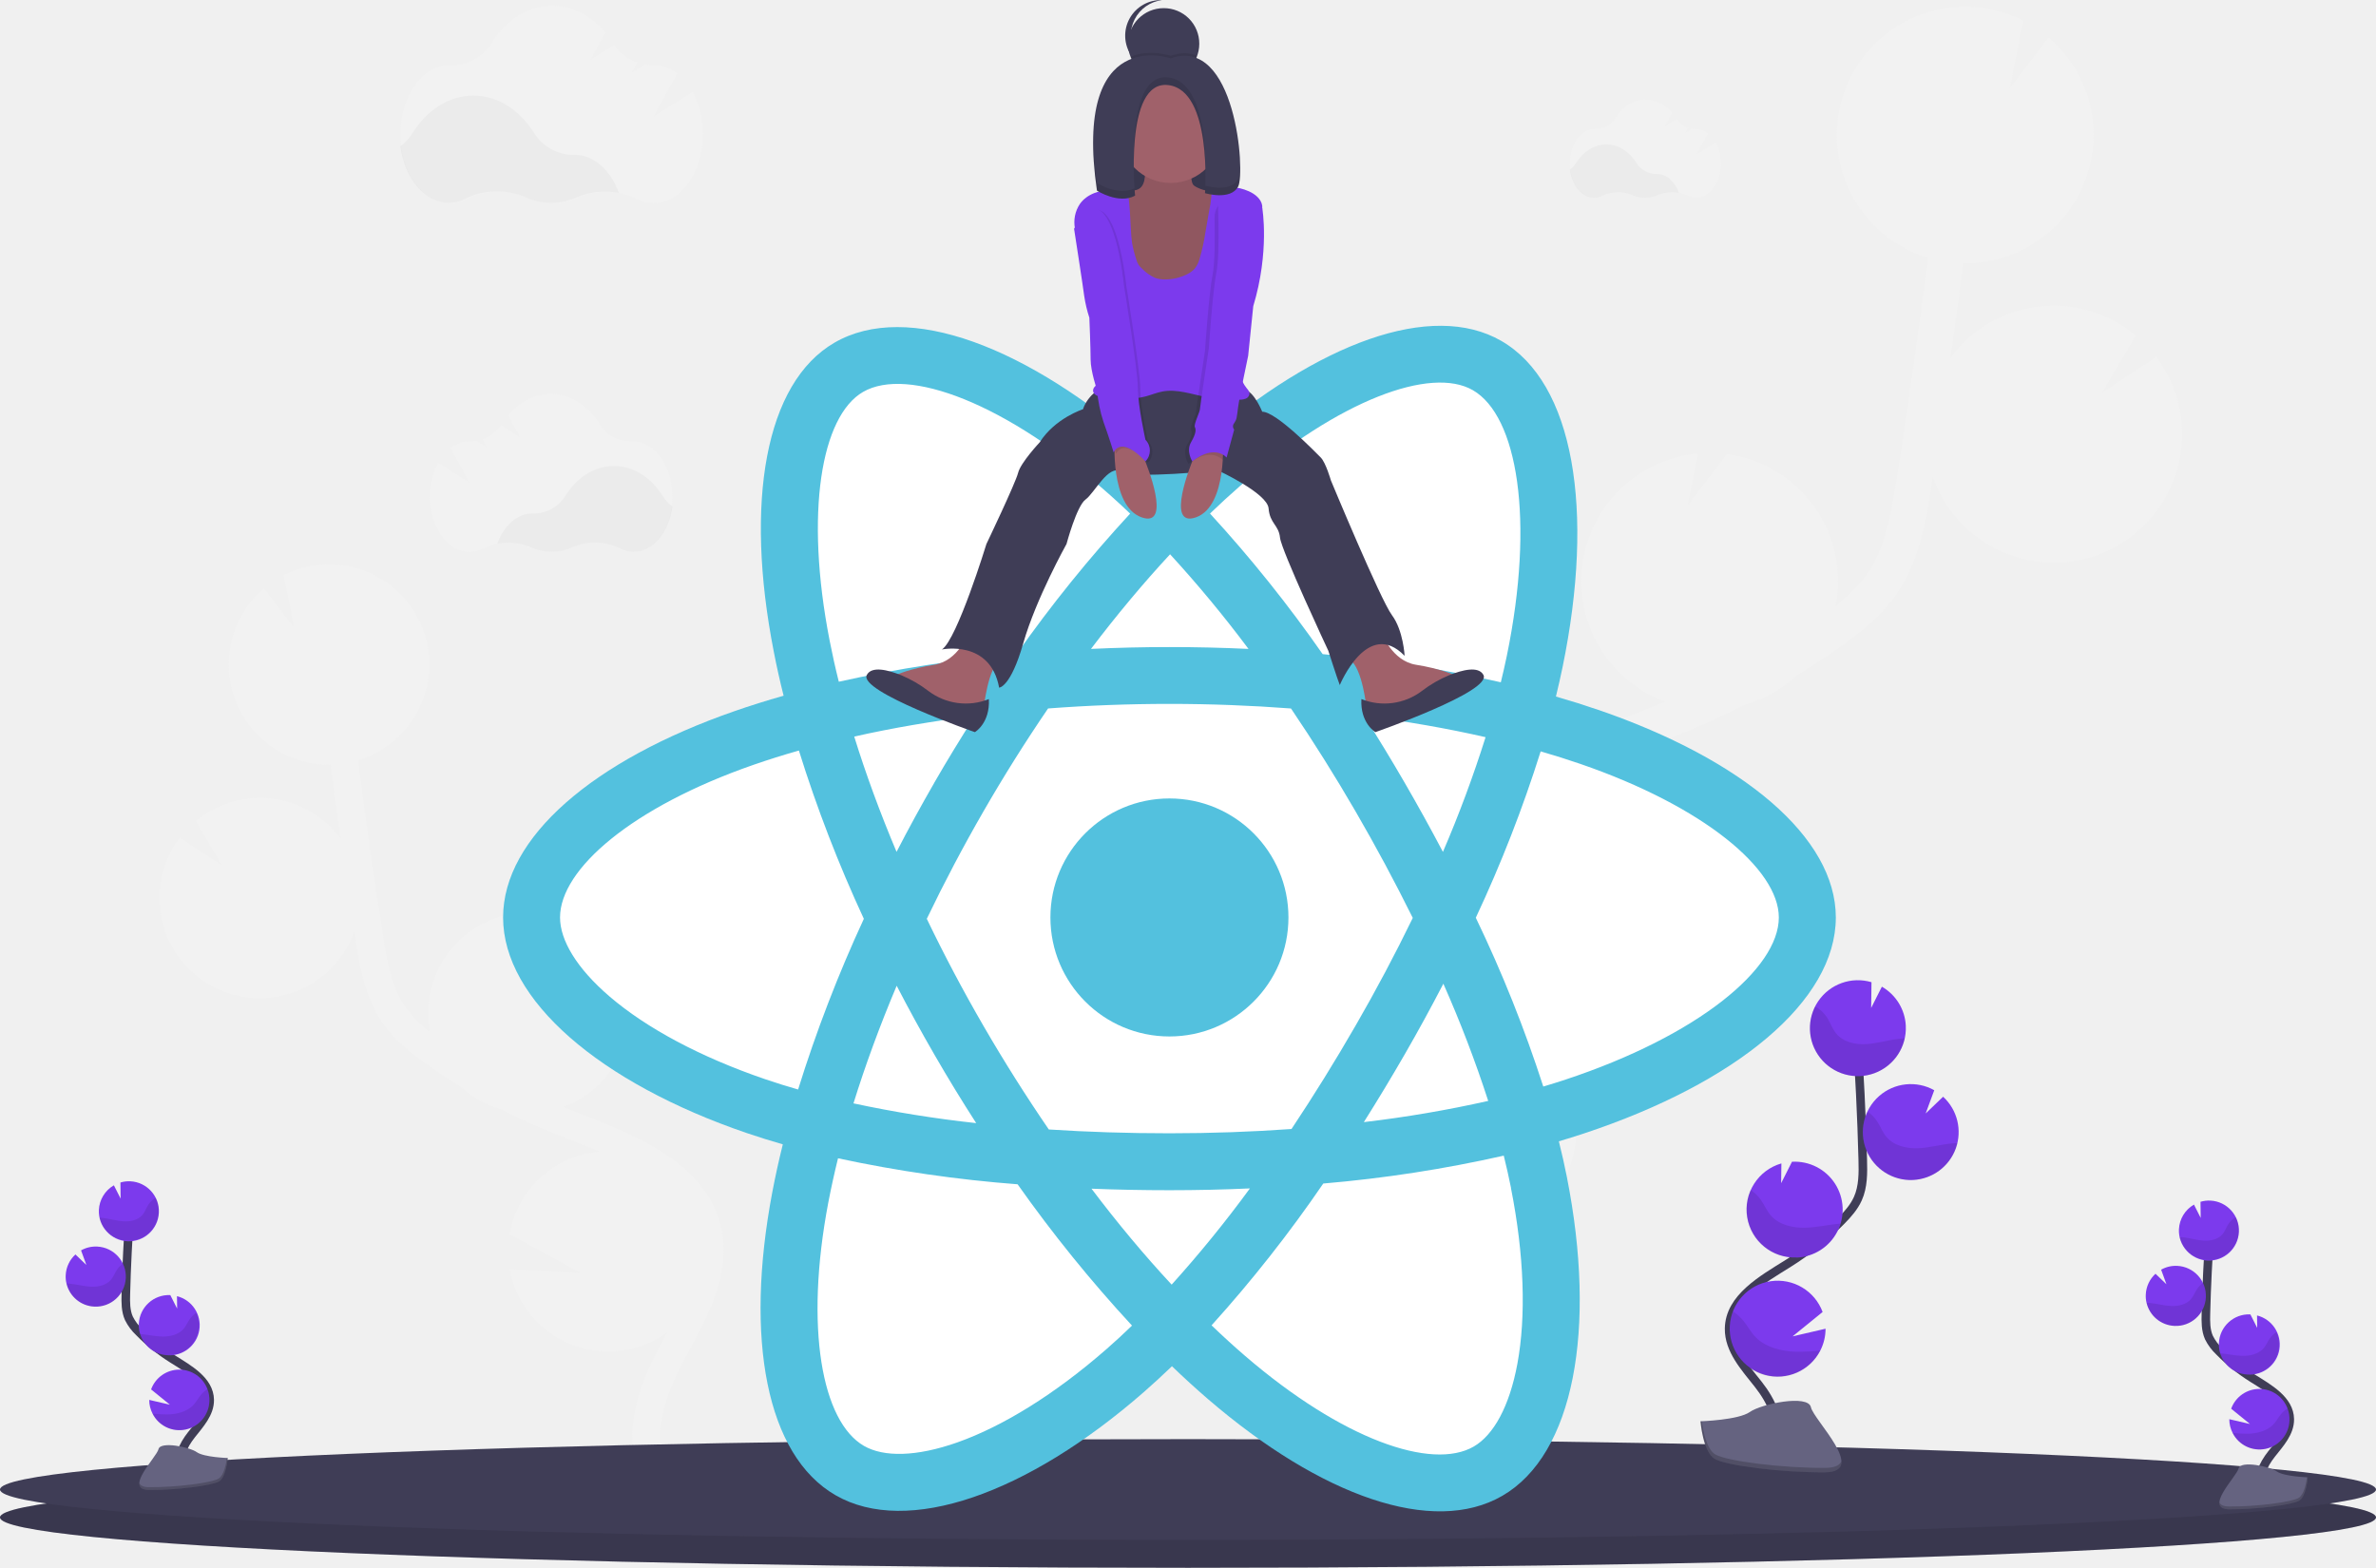
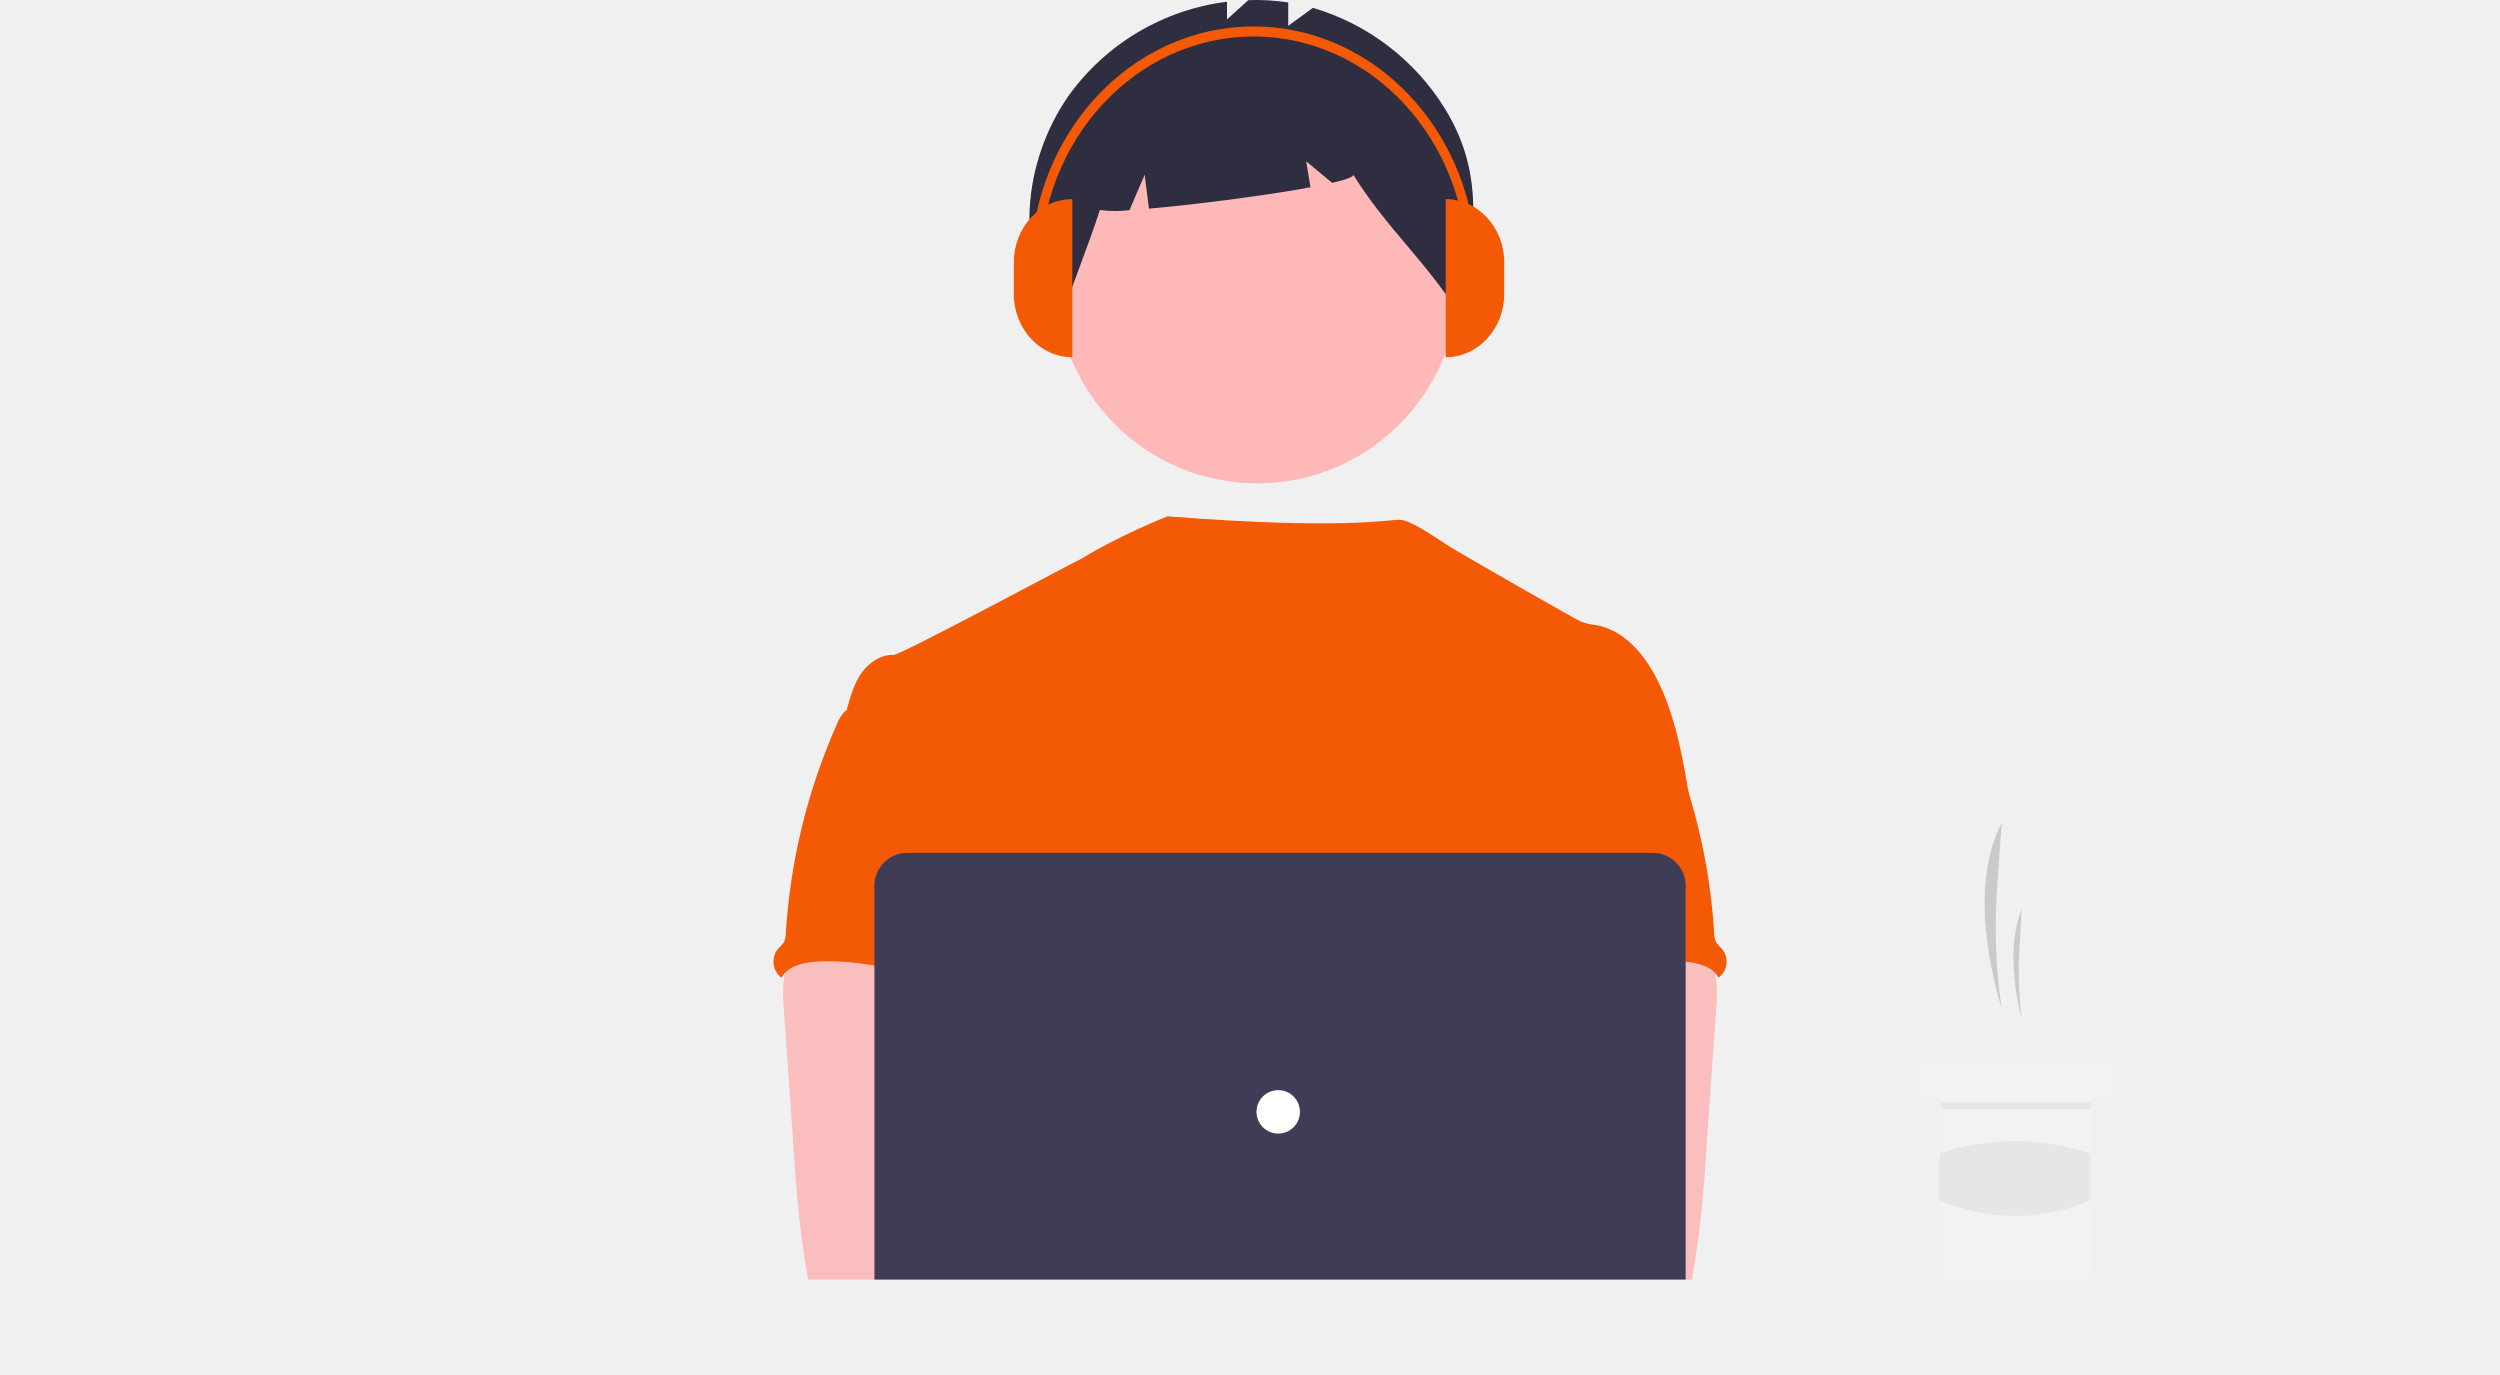
- <svg xmlns="http://www.w3.org/2000/svg" id="a75d69e6-d07c-4db3-9c83-72b2470e5561" data-name="Layer 1" width="1108" height="731.18" viewBox="0 0 1108 731.18">
-   <path d="M813.68,415.2l6.89-2.7c.66-.26,1.31-.54,2-.81a59.85,59.85,0,0,1,15.28-115.77l-4.8,24.2,18.22-23.92.16,0a59.87,59.87,0,0,1,51.16,67.45c-.15,1.13-.39,2.23-.6,3.34,5.61-4.43,10.87-9.32,14.81-15,8-11.54,10.71-25.76,13.47-43.17,5.47-34.48,10.4-69.34,14.84-104.18a59.83,59.83,0,0,1-42-65.36c.25-1.82.6-3.59,1-5.34.1-.44.2-.88.31-1.31.43-1.69.91-3.35,1.47-5,.09-.27.21-.52.3-.78.5-1.37,1-2.72,1.65-4,.22-.5.44-1,.67-1.47.69-1.43,1.42-2.83,2.22-4.19.27-.45.56-.88.83-1.33.62-1,1.27-2,1.94-2.93.36-.5.71-1,1.08-1.49l.27-.39,0,0a59.81,59.81,0,0,1,74.64-17l-6.24,31.49,18-23.64a59.5,59.5,0,0,1,16.32,68.62h.07c-.17.4-.38.78-.55,1.18-.33.74-.67,1.47-1,2.2-.46.93-1,1.84-1.45,2.74-.38.68-.75,1.36-1.16,2-.59,1-1.23,1.9-1.87,2.83-.38.54-.73,1.1-1.12,1.63-1,1.39-2.12,2.72-3.26,4-.4.45-.83.86-1.25,1.3-.81.86-1.62,1.71-2.48,2.52-.53.5-1.09,1-1.64,1.46-.79.7-1.6,1.38-2.43,2-.59.47-1.19.92-1.79,1.36-.87.63-1.75,1.22-2.64,1.81-.6.39-1.2.78-1.81,1.15-1,.61-2.05,1.17-3.1,1.72-.53.27-1,.57-1.59.83-1.58.77-3.2,1.48-4.85,2.11-.31.12-.64.21-.95.32-1.38.5-2.77,1-4.18,1.35-.61.17-1.23.31-1.85.46-1.15.28-2.31.54-3.48.76q-1,.18-2.07.33c-1.15.17-2.31.3-3.48.4-.69.06-1.37.12-2.07.16-1.26.06-2.53.07-3.8.06a2.08,2.08,0,0,0-.25,0q-2.82,22-5.92,44A59.82,59.82,0,0,1,1042,240.88l-15.68,26.58,25.21-16.59a59.68,59.68,0,0,1,11.5,44.16,58.76,58.76,0,0,1-4.5,15.94,59.83,59.83,0,0,1-111.19-4c-.23,1.48-.45,3-.68,4.46-2.44,15.35-5.47,34.46-16.23,50-7.29,10.56-17.33,18.36-27.09,25.22q-9.52,6.7-19.48,12.77a59.85,59.85,0,0,1-24.53,13.74q-16,8.19-32.69,14.81l-6.95,2.72c-6.25,2.44-12.65,4.94-19,7.6,1,.09,2,.17,3,.3a59.9,59.9,0,0,1,50.86,49.05l-42.31,23.11,42.18-1.89A59.16,59.16,0,0,1,843,534.54a59.87,59.87,0,0,1-82.7,11.74l2.1,3.91c1.4,2.58,2.78,5.15,4.12,7.7,18.33,34.74,19.66,64.74,3.75,84.49l-13-10.45c15.49-19.22,3.2-49.77-5.5-66.27-1.32-2.5-2.68-5-4-7.56C736,536.27,722.65,511.53,728,485.2,736,445.5,779.05,428.7,813.68,415.2Z" transform="translate(-46 -84.41)" fill="#f2f2f2" />
-   <path d="M315.6,603.42l-5.38-2.11c-.52-.2-1-.43-1.54-.63a46.75,46.75,0,0,0-11.94-90.42l3.75,18.9-14.22-18.68h-.13a46.76,46.76,0,0,0-40,52.68c.12.89.31,1.74.47,2.61a55.84,55.84,0,0,1-11.56-11.73c-6.23-9-8.37-20.12-10.53-33.71C220.29,493.4,216.45,466.18,213,439a46.72,46.72,0,0,0,32.77-51.05c-.2-1.42-.47-2.8-.79-4.17l-.24-1c-.34-1.32-.71-2.62-1.15-3.88-.07-.21-.16-.41-.24-.61-.39-1.07-.82-2.12-1.28-3.15-.18-.38-.35-.77-.53-1.15-.54-1.11-1.11-2.2-1.73-3.26-.21-.36-.44-.7-.65-1-.49-.78-1-1.55-1.52-2.29-.28-.39-.55-.79-.84-1.17l-.21-.3h0a46.76,46.76,0,0,0-58.29-13.32l4.88,24.6-14.07-18.46a46.48,46.48,0,0,0-12.75,53.59h-.05c.13.31.29.61.43.92.26.58.52,1.15.8,1.72q.54,1.08,1.14,2.13c.29.54.58,1.07.9,1.59.46.75,1,1.48,1.46,2.21.3.42.57.86.88,1.27.8,1.08,1.65,2.12,2.54,3.13.31.35.65.67,1,1,.63.67,1.27,1.33,1.94,2,.41.4.85.77,1.28,1.14q.93.83,1.89,1.59c.46.36.93.71,1.4,1.06.68.49,1.37,1,2.06,1.41.47.31.94.61,1.42.9.79.48,1.6.91,2.42,1.34.42.22.82.45,1.24.66,1.24.6,2.5,1.15,3.79,1.64.24.1.5.16.74.25,1.07.39,2.16.75,3.27,1.06.47.13,1,.24,1.44.35.9.22,1.8.43,2.72.6l1.61.26c.9.13,1.81.23,2.72.31.54.05,1.07.09,1.62.12,1,.05,2,.06,3,.05h.19q2.2,17.22,4.62,34.41a46.71,46.71,0,0,0-67.48-8.14L149.49,488l-19.68-12.95a46.57,46.57,0,0,0-9,34.49A45.8,45.8,0,0,0,124.34,522a46.73,46.73,0,0,0,86.84-3.12c.18,1.15.35,2.32.53,3.48,1.9,12,4.27,26.92,12.67,39.08,5.7,8.24,13.54,14.33,21.16,19.69q7.44,5.24,15.21,10a46.88,46.88,0,0,0,19.16,10.74c8.32,4.26,16.84,8.14,25.54,11.56l5.42,2.13c4.88,1.9,9.88,3.85,14.81,5.93-.78.07-1.57.13-2.36.24A46.77,46.77,0,0,0,283.6,660l33,18-32.94-1.47a46.78,46.78,0,0,0,73.57,29.2c-.55,1-1.09,2-1.64,3.05-1.09,2-2.17,4-3.22,6-14.31,27.13-15.35,50.57-2.92,66l10.13-8.16c-12.1-15-2.5-38.87,4.3-51.76,1-1.95,2.09-3.92,3.16-5.9,9.19-17,19.61-36.37,15.46-56.94C376.29,627.08,342.64,614,315.6,603.42Z" transform="translate(-46 -84.41)" fill="#f2f2f2" />
-   <ellipse cx="554" cy="707.68" rx="554" ry="23.5" fill="#3f3d56" />
-   <ellipse cx="554" cy="707.68" rx="554" ry="23.5" opacity="0.1" />
-   <ellipse cx="554" cy="694.68" rx="554" ry="23.5" fill="#3f3d56" />
-   <path d="M131,770.73c-3-5.51.4-12.26,4.28-17.18s8.61-10,8.51-16.29c-.14-9-9.7-14.31-17.33-19.08a84.78,84.78,0,0,1-15.56-12.51,23,23,0,0,1-4.78-6.4c-1.58-3.52-1.53-7.52-1.43-11.38q.5-19.26,1.9-38.48" transform="translate(-46 -84.41)" fill="none" stroke="#3f3d56" stroke-miterlimit="10" stroke-width="4" />
-   <path d="M92.11,648.7a14,14,0,0,1,7-11.49l3.14,6.21-.09-7.52a13.86,13.86,0,0,1,4.62-.56A14,14,0,1,1,92.11,648.7Z" transform="translate(-46 -84.41)" fill="#7c3aed" />
-   <path d="M117.14,743.7a14,14,0,0,0,26.5-5.76,13.82,13.82,0,0,0-.91-5.69,14,14,0,0,0-26.27.15l8.77,7.13-9.64-2.24A13.89,13.89,0,0,0,117.14,743.7Z" transform="translate(-46 -84.41)" fill="#7c3aed" />
-   <path d="M124.07,716.45a14,14,0,0,0,4.46-27.54l.07,5.79-3.18-6.29h0a14,14,0,0,0-1.31,28.05Z" transform="translate(-46 -84.41)" fill="#7c3aed" />
-   <path d="M90,693.78a14,14,0,0,0,1.32-28,13.88,13.88,0,0,0-7.52,1.78l2.48,6.8-5.11-4.9a14,14,0,0,0-4.53,9.69A13.33,13.33,0,0,0,77,683,14,14,0,0,0,90,693.78Z" transform="translate(-46 -84.41)" fill="#7c3aed" />
-   <path d="M94,652.44c3.24.36,6.39,1.37,9.64,1.57s6.82-.58,8.88-3.1c1.11-1.37,1.66-3.09,2.59-4.57a10.08,10.08,0,0,1,3.54-3.33,14,14,0,1,1-26.24,9.32C92.94,652.35,93.47,652.39,94,652.44Z" transform="translate(-46 -84.41)" opacity="0.1" />
-   <path d="M90,693.78a14,14,0,0,0,13.35-20,10.4,10.4,0,0,0-2.82,2.83c-1,1.51-1.61,3.25-2.78,4.64-2.19,2.57-5.92,3.41-9.31,3.25s-6.66-1.11-10-1.42c-.47,0-.94-.08-1.41-.09A14,14,0,0,0,90,693.78Z" transform="translate(-46 -84.41)" opacity="0.1" />
-   <path d="M124.07,716.45a14,14,0,0,0,13.47-19.76,11.36,11.36,0,0,0-3,2.85c-1.09,1.54-1.77,3.31-3,4.73-2.36,2.64-6.34,3.57-9.93,3.48s-6.82-.93-10.28-1.19A14,14,0,0,0,124.07,716.45Z" transform="translate(-46 -84.41)" opacity="0.1" />
-   <path d="M117.14,743.7a14,14,0,0,0,26.5-5.76,13.82,13.82,0,0,0-.91-5.69,14,14,0,0,0-3.08,2.74c-1.34,1.63-2.21,3.47-3.76,5-2.87,2.82-7.5,4-11.62,4.09A62.35,62.35,0,0,1,117.14,743.7Z" transform="translate(-46 -84.41)" opacity="0.1" />
-   <path d="M152.19,764.39s-11.08-.34-14.41-2.72-17-5.22-17.87-1.4-16.65,19-4.14,19.06,29.06-2,32.39-4S152.19,764.39,152.19,764.39Z" transform="translate(-46 -84.41)" fill="#656380" />
-   <path d="M115.54,778c12.51.1,29.06-2,32.4-4,2.53-1.54,3.54-7.09,3.88-9.65l.37,0s-.7,8.93-4,11-19.89,4.08-32.39,4c-3.61,0-4.86-1.31-4.79-3.22C111.48,777.26,112.86,778,115.54,778Z" transform="translate(-46 -84.41)" opacity="0.2" />
-   <path d="M1101,779.73c-3-5.51.4-12.26,4.28-17.18s8.61-10,8.51-16.29c-.14-9-9.7-14.31-17.33-19.08a84.78,84.78,0,0,1-15.56-12.51,23,23,0,0,1-4.78-6.4c-1.58-3.52-1.53-7.52-1.43-11.38q.49-19.26,1.9-38.48" transform="translate(-46 -84.41)" fill="none" stroke="#3f3d56" stroke-miterlimit="10" stroke-width="4" />
-   <path d="M1062.11,657.7a14,14,0,0,1,7-11.49l3.14,6.21-.09-7.52a13.86,13.86,0,0,1,4.62-.56,14,14,0,1,1-14.68,13.36Z" transform="translate(-46 -84.41)" fill="#7c3aed" />
-   <path d="M1087.14,752.7a14,14,0,0,0,26.5-5.76,13.82,13.82,0,0,0-.91-5.69,14,14,0,0,0-26.27.15l8.77,7.13-9.64-2.24A13.89,13.89,0,0,0,1087.14,752.7Z" transform="translate(-46 -84.41)" fill="#7c3aed" />
-   <path d="M1094.07,725.45a14,14,0,0,0,4.46-27.54l.07,5.79-3.18-6.29h0a14,14,0,0,0-1.31,28.05Z" transform="translate(-46 -84.41)" fill="#7c3aed" />
-   <path d="M1060,702.78a14,14,0,0,0,1.32-28,13.88,13.88,0,0,0-7.52,1.78l2.48,6.8-5.11-4.9a14,14,0,0,0-4.53,9.69A13.33,13.33,0,0,0,1047,692,14,14,0,0,0,1060,702.78Z" transform="translate(-46 -84.41)" fill="#7c3aed" />
-   <path d="M1064,661.44c3.24.36,6.39,1.37,9.64,1.57s6.82-.58,8.88-3.1c1.11-1.37,1.66-3.09,2.59-4.57a10.08,10.08,0,0,1,3.54-3.33,14,14,0,1,1-26.24,9.32C1062.94,661.35,1063.47,661.39,1064,661.44Z" transform="translate(-46 -84.41)" opacity="0.1" />
-   <path d="M1060,702.78a14,14,0,0,0,13.35-20,10.4,10.4,0,0,0-2.82,2.83c-1,1.51-1.61,3.25-2.78,4.64-2.19,2.57-5.92,3.41-9.31,3.25s-6.66-1.11-10-1.42c-.47,0-.94-.08-1.41-.09A14,14,0,0,0,1060,702.78Z" transform="translate(-46 -84.41)" opacity="0.1" />
-   <path d="M1094.07,725.45a14,14,0,0,0,13.47-19.76,11.36,11.36,0,0,0-3,2.85c-1.09,1.54-1.77,3.31-3,4.73-2.36,2.64-6.34,3.57-9.93,3.48s-6.82-.93-10.28-1.19A14,14,0,0,0,1094.07,725.45Z" transform="translate(-46 -84.41)" opacity="0.1" />
-   <path d="M1087.14,752.7a14,14,0,0,0,26.5-5.76,13.82,13.82,0,0,0-.91-5.69,14,14,0,0,0-3.08,2.74c-1.34,1.63-2.21,3.47-3.76,5-2.87,2.82-7.5,4-11.62,4.09A62.35,62.35,0,0,1,1087.14,752.7Z" transform="translate(-46 -84.41)" opacity="0.1" />
-   <path d="M1122.19,773.39s-11.08-.34-14.41-2.72-17-5.22-17.87-1.4-16.65,19-4.14,19.06,29.06-2,32.39-4S1122.19,773.39,1122.19,773.39Z" transform="translate(-46 -84.41)" fill="#656380" />
-   <path d="M1085.54,787c12.51.1,29.06-2,32.4-4,2.53-1.54,3.54-7.09,3.88-9.65l.37,0s-.7,8.93-4,11-19.89,4.08-32.39,4c-3.61,0-4.86-1.31-4.79-3.22C1081.48,786.26,1082.86,787,1085.54,787Z" transform="translate(-46 -84.41)" opacity="0.2" />
-   <path d="M791.57,415.56q-9.92-3.4-20-6.3,1.66-6.79,3.09-13.65c15.14-73.51,5.24-132.73-28.57-152.22-32.42-18.7-85.44.8-139,47.39q-7.92,6.92-15.47,14.2-5.07-4.85-10.3-9.51C525.21,245.64,469,224.65,435.18,244.2c-32.39,18.75-42,74.42-28.35,144.09q2,10.35,4.59,20.58c-7.95,2.26-15.64,4.67-23,7.24C322.63,439,280.61,475,280.61,512.29c0,38.51,45.11,77.14,113.64,100.56q8.34,2.83,16.8,5.26-2.74,11-4.88,22.18c-13,68.46-2.84,122.82,29.46,141.45C469,801,525,781.2,579.52,733.54c4.31-3.77,8.63-7.77,13-11.95q8.18,7.89,16.79,15.32c52.82,45.45,105,63.81,137.26,45.12,33.33-19.29,44.16-77.69,30.1-148.73q-1.6-8.14-3.73-16.61,5.91-1.74,11.56-3.61c71.24-23.6,117.6-61.76,117.6-100.79,0-37.43-43.38-73.62-110.5-96.73Z" transform="translate(-46 -84.41)" fill="#53c1de" />
-   <path d="M776.12,587.88c-3.4,1.13-6.88,2.21-10.44,3.27a621.6,621.6,0,0,0-31.47-78.73,623.06,623.06,0,0,0,30.25-77.58c6.35,1.84,12.53,3.78,18.47,5.83,57.51,19.79,92.59,49.06,92.59,71.62,0,24-37.89,55.21-99.4,75.59ZM750.6,638.46c6.22,31.41,7.1,59.81,3,82-3.7,19.95-11.14,33.25-20.34,38.58-19.59,11.33-61.47-3.4-106.64-42.27q-7.77-6.69-15.63-14.25a624.23,624.23,0,0,0,52.09-66.14,620.2,620.2,0,0,0,84.17-13q1.9,7.68,3.37,15ZM492.48,757.1c-19.14,6.76-34.38,6.95-43.59,1.64-19.6-11.31-27.75-55-16.63-113.5q2-10.37,4.53-20.63a625.79,625.79,0,0,0,83.75,12.13,645.09,645.09,0,0,0,53.35,65.9q-5.79,5.61-11.84,10.91c-24.11,21.08-48.28,36-69.57,43.55ZM402.84,587.73c-30.31-10.36-55.33-23.82-72.49-38.5-15.41-13.2-23.19-26.31-23.19-36.94,0-22.63,33.74-51.5,90-71.11q10.6-3.69,21.39-6.73a637.08,637.08,0,0,0,30.29,78.48,646.29,646.29,0,0,0-30.66,79.6Q410.44,590.32,402.84,587.73Zm30.05-204.54c-11.68-59.69-3.93-104.72,15.59-116,20.79-12,66.76,5.12,115.22,48.15,3.1,2.75,6.21,5.63,9.32,8.6a635.89,635.89,0,0,0-52.93,65.52,648.42,648.42,0,0,0-82.93,12.89q-2.39-9.52-4.27-19.15ZM701,449.38q-9.11-15.74-18.89-31.08c19.83,2.51,38.82,5.83,56.66,9.91a565.54,565.54,0,0,1-19.89,53.51q-8.61-16.35-17.88-32.34ZM591.64,342.91a569.3,569.3,0,0,1,36.57,44.14q-36.71-1.73-73.45,0c12.07-15.92,24.44-30.72,36.88-44.13Zm-110,106.65q-9.15,15.87-17.55,32.14c-7.73-18.33-14.34-36.36-19.74-53.77,17.73-4,36.64-7.21,56.34-9.68Q490.77,433.69,481.62,449.56Zm19.61,158.65A564.64,564.64,0,0,1,444,599c5.49-17.71,12.25-36.13,20.15-54.86q8.43,16.29,17.61,32.16Q491.1,592.49,501.23,608.21Zm91.14,75.33C579.79,670,567.24,655,555,638.79q17.85.71,36.36.71,19,0,37.51-.84A563.94,563.94,0,0,1,592.37,683.54ZM719.08,543.19A562.82,562.82,0,0,1,740,597.85a561.35,561.35,0,0,1-58,9.89q9.85-15.63,19.08-31.63,9.38-16.26,18-32.92Zm-41,19.66q-14.12,24.52-29.81,48.1c-18.44,1.32-37.49,2-56.91,2s-38.15-.6-56.27-1.78Q519,587.67,504.7,563t-26.51-50.08q12.27-25.53,26.43-50.1h0q14.14-24.56,30.13-48c18.49-1.4,37.43-2.13,56.59-2.13s38.22.74,56.69,2.14q15.81,23.37,30,47.81t26.79,49.87q-12.45,25.62-26.71,50.3Zm54.77-296.46c20.81,12,28.9,60.4,15.83,123.87q-1.29,6.19-2.8,12.35a635.74,635.74,0,0,0-83.09-13.13,625.16,625.16,0,0,0-52.53-65.56q7-6.74,14.29-13.11c45.88-39.93,88.76-55.69,108.3-44.42Z" transform="translate(-46 -84.41)" fill="#fff" />
-   <path d="M591.34,456.79a55.5,55.5,0,1,1-55.5,55.5,55.49,55.49,0,0,1,55.5-55.5" transform="translate(-46 -84.41)" fill="#53c1de" />
-   <path d="M605.26,104.81a16.6,16.6,0,1,1-16.6-16.6A16.52,16.52,0,0,1,605.26,104.81Z" transform="translate(-46 -84.41)" fill="#3f3d56" />
-   <path d="M575.4,109a16.62,16.62,0,0,1,12.49-24.54,16.6,16.6,0,1,0,1.41,33.07A16.6,16.6,0,0,1,575.4,109Z" transform="translate(-46 -84.41)" fill="#3f3d56" />
-   <rect x="521.91" y="43.52" width="44.47" height="69.37" fill="#3f3d56" />
-   <rect x="521.91" y="43.52" width="44.47" height="69.37" opacity="0.1" />
-   <path d="M497.66,379.61s-4.75,13.05-16,14.83-17.79,4.74-17.79,4.74l26.68,17.19,14.23-1.78s1.78-18.38,7.71-22.53S497.66,379.61,497.66,379.61Z" transform="translate(-46 -84.41)" fill="#a0616a" />
-   <path d="M690.34,379.61s4.75,13.05,16,14.83,17.79,4.74,17.79,4.74l-26.68,17.19-14.23-1.78s-1.78-18.38-7.71-22.53S690.34,379.61,690.34,379.61Z" transform="translate(-46 -84.41)" fill="#a0616a" />
-   <path d="M560.5,264.59s-7.11,3.56-9.48,10.68c0,0-13,4.15-20.16,15.41,0,0-8.9,9.49-10.08,14.23S506,338.11,506,338.11s-13.64,44.47-20.75,49.21c0,0,22.53-4.74,26.68,17.79,0,0,5.33,0,11.26-20.75s20.16-46.25,20.16-46.25,4.74-17.78,8.89-20.75,10.67-16.6,16.6-13,45.06-.6,45.06-.6S637,314.4,637.58,321.51s4.74,7.71,5.33,13.64,22.53,52.76,22.53,52.76,4.15,13,5.34,16c0,0,13-31.42,30.24-13.63,0,0-.6-11.86-5.93-19s-28.46-62.84-28.46-62.84-2.37-8.3-4.74-10.67-20.76-21.35-27.28-21.35c0,0-3.55-8.89-7.7-10.08Z" transform="translate(-46 -84.41)" fill="#3f3d56" />
-   <path d="M507.14,410.44a28.89,28.89,0,0,1-28.22-3.79,56.37,56.37,0,0,0-12.59-7.3c-6.29-2.54-13.81-4.42-16.1-.17-4.15,7.71,50.39,26.68,50.39,26.68S507.74,421.71,507.14,410.44Z" transform="translate(-46 -84.41)" fill="#3f3d56" />
-   <path d="M680.86,410.44a28.89,28.89,0,0,0,28.22-3.79,56.37,56.37,0,0,1,12.59-7.3c6.29-2.54,13.81-4.42,16.1-.17,4.15,7.71-50.39,26.68-50.39,26.68S680.26,421.71,680.86,410.44Z" transform="translate(-46 -84.41)" fill="#3f3d56" />
-   <path d="M579.88,167.08c-.22,2.06-.9,4.29-2.66,5.38-1.44.9-3.26.83-4.92,1.17a11.46,11.46,0,0,0-7.82,6.77,17.51,17.51,0,0,0-.75,10.55,39.22,39.22,0,0,0,1.52,5.06c1.74,4.92,3.84,9.8,7.09,13.89a59,59,0,0,0,9.3,8.77c2.11,1.72,4.29,3.47,6.89,4.28a21.75,21.75,0,0,0,5.4.72c2.25.1,4.65.17,6.6-.95,3-1.73,3.89-5.55,5.52-8.62,1.38-2.6,3.44-4.81,4.73-7.46a29.49,29.49,0,0,0,2-6.52l2.77-12.3c1-4.47,1.92-9.51-.59-13.34a2.28,2.28,0,0,0-.74-.77,2.79,2.79,0,0,0-1.52-.15,16.44,16.44,0,0,1-9.15-2.09,3.93,3.93,0,0,1-1.15-.9,4.72,4.72,0,0,1-.7-2.12,22.2,22.2,0,0,0-1.28-4.45,3,3,0,0,0-.87-1.34,3.15,3.15,0,0,0-1.41-.47,114.47,114.47,0,0,0-12.93-1.35c-1.42-.07-3.56-.64-4.54.62S580,165.58,579.88,167.08Z" transform="translate(-46 -84.41)" fill="#a0616a" />
-   <path d="M579.88,167.08c-.22,2.06-.9,4.29-2.66,5.38-1.44.9-3.26.83-4.92,1.17a11.46,11.46,0,0,0-7.82,6.77,17.51,17.51,0,0,0-.75,10.55,39.22,39.22,0,0,0,1.52,5.06c1.74,4.92,3.84,9.8,7.09,13.89a59,59,0,0,0,9.3,8.77c2.11,1.72,4.29,3.47,6.89,4.28a21.75,21.75,0,0,0,5.4.72c2.25.1,4.65.17,6.6-.95,3-1.73,3.89-5.55,5.52-8.62,1.38-2.6,3.44-4.81,4.73-7.46a29.49,29.49,0,0,0,2-6.52l2.77-12.3c1-4.47,1.92-9.51-.59-13.34a2.28,2.28,0,0,0-.74-.77,2.79,2.79,0,0,0-1.52-.15,16.44,16.44,0,0,1-9.15-2.09,3.93,3.93,0,0,1-1.15-.9,4.72,4.72,0,0,1-.7-2.12,22.2,22.2,0,0,0-1.28-4.45,3,3,0,0,0-.87-1.34,3.15,3.15,0,0,0-1.41-.47,114.47,114.47,0,0,0-12.93-1.35c-1.42-.07-3.56-.64-4.54.62S580,165.58,579.88,167.08Z" transform="translate(-46 -84.41)" opacity="0.1" />
-   <path d="M571.85,174.15a26.93,26.93,0,0,0-7.13-1.12c-5.72-.14-11.84,1.83-15.14,6.5A15.34,15.34,0,0,0,547.29,191a23.57,23.57,0,0,0,5.2,10.66,32,32,0,0,1,4,5.24c1.58,3,1.63,6.59,2.06,10,1,8.12,4.46,15.75,5.83,23.82s.19,17.42-6.18,22.55c-1.07.86-2.37,1.77-2.46,3.14-.14,2.19,2.71,3.12,4.9,3.33,6.55.62,13.27,1.23,19.63-.46,2.63-.7,5.17-1.79,7.85-2.29,6.8-1.27,13.64,1.34,20.45,2.59a90.61,90.61,0,0,0,14.91,1.21,7.94,7.94,0,0,0,3.43-.45,2.75,2.75,0,0,0,1.74-2.74,4.76,4.76,0,0,0-1.18-2c-3.44-4.25-4.49-9.9-5.43-15.29l-3.15-18.11c-1.69-9.68-3.26-20.2,1.32-28.89,3.29-6.25,9.36-10.65,12.83-16.8a9.84,9.84,0,0,0,1.55-6.28c-.52-3.09-3.31-5.3-6.17-6.59A23.21,23.21,0,0,0,611,173c.1,4.33-1,8.71-1.71,13l-1.21,7a88.83,88.83,0,0,1-2.71,12.2,12.85,12.85,0,0,1-2.17,4.42,11.43,11.43,0,0,1-3.83,2.79,22.83,22.83,0,0,1-10.14,2.32,13.54,13.54,0,0,1-4.48-.69,19,19,0,0,1-6.17-4.34,10.11,10.11,0,0,1-1.63-1.77,9.93,9.93,0,0,1-1.11-2.67,55.42,55.42,0,0,1-1.91-7.48c-.3-1.94-.4-3.91-.54-5.87C573,186.12,573,179.72,571.85,174.15Z" transform="translate(-46 -84.41)" fill="#7c3aed" />
-   <path d="M565.84,288.9s-2.37,31.43,12.45,36.76,1.78-26.09,1.78-26.09l-4.75-9.48Z" transform="translate(-46 -84.41)" fill="#a0616a" />
-   <path d="M616.23,288.9s2.37,31.43-12.45,36.76S602,299.57,602,299.57l4.75-9.48Z" transform="translate(-46 -84.41)" fill="#a0616a" />
-   <path d="M552.79,184l-4.74,7.71s4.15,26.68,4.74,31.42a62.2,62.2,0,0,0,2.38,10.08s.59,14.23.59,19.57,3,14.23,3,14.23a64.82,64.82,0,0,0,3,14.82c2.37,6.52,4.74,14.23,4.74,14.23s3-8.3,14.82,4.15a7.18,7.18,0,0,0,0-10.08s-3.55-16-3.55-24.31-6.53-48-6.53-48S567,172.7,552.79,184Z" transform="translate(-46 -84.41)" opacity="0.1" />
-   <path d="M551.61,183.37l-4.74,7.71s4.15,26.68,4.74,31.42A61.84,61.84,0,0,0,554,232.58s.59,14.23.59,19.56,3,14.23,3,14.23a64.53,64.53,0,0,0,3,14.82c2.37,6.53,4.75,14.23,4.75,14.23s3-8.3,14.82,4.15a7.18,7.18,0,0,0,0-10.07s-3.56-16-3.56-24.31-6.52-48-6.52-48S565.84,172.1,551.61,183.37Z" transform="translate(-46 -84.41)" fill="#7c3aed" />
-   <path d="M629.87,179.22l3,3.53s3.49,20.18-4.22,45.68l-2.37,23.12s-4.15,19.57-4.74,24.31-.59,5.33-1.78,7.11a2.29,2.29,0,0,0,0,3l-3.56,13s-5.33-6.52-16,1.78c0,0-3-4.74-.6-8.89s2.37-5.93,1.78-7.12,2.37-7.11,2.37-8.3S607.93,248,607.93,248s1.78-26.68,3.56-35.57c1.09-5.47,1.07-17.66.88-26.24-.19-8.94,10.63-13.78,17-7.5C629.52,178.85,629.7,179,629.87,179.22Z" transform="translate(-46 -84.41)" opacity="0.1" />
-   <path d="M631.65,178l3,3.53s3.49,20.19-4.22,45.68l-2.37,23.12s-4.15,19.57-4.74,24.31-.6,5.34-1.78,7.12a2.28,2.28,0,0,0,0,3L618,297.8s-5.33-6.53-16,1.77c0,0-3-4.74-.59-8.89s2.37-5.93,1.78-7.11,2.37-7.12,2.37-8.3,4.15-28.46,4.15-28.46,1.78-26.68,3.56-35.58.59-35.57.59-35.57S623.35,169.14,631.65,178Z" transform="translate(-46 -84.41)" fill="#7c3aed" />
-   <circle cx="545.92" cy="61.61" r="23.72" fill="#a0616a" />
-   <path d="M604.29,110.41a16.6,16.6,0,0,1-31.09.44c9.26-3.73,18.72-.41,18.72-.41C596.65,108.78,600.75,108.93,604.29,110.41Z" transform="translate(-46 -84.41)" opacity="0.1" />
-   <path d="M591.92,111.63s-45.65-16-34.38,61.66c0,0,10.08,6.52,17.78,2.37,0,0-5.33-53.95,15.42-51.58s17.19,50.4,17.19,50.4,11.86,3.55,15.42-3S622.16,101,591.92,111.63Z" transform="translate(-46 -84.41)" fill="#3f3d56" />
-   <path d="M590.74,120.52c-14.24-1.62-16.2,23.27-16,39.05.17-15.69,2.81-37,16-35.49,14.81,1.69,17.24,26.66,17.41,40.8C608.32,151.9,606.9,122.37,590.74,120.52Z" transform="translate(-46 -84.41)" opacity="0.1" />
-   <path d="M557.54,169.73a159.38,159.38,0,0,1-1.77-20.53,152.12,152.12,0,0,0,1.77,24.09s10.08,6.52,17.78,2.37c0,0-.12-1.28-.26-3.43C567.39,176.1,557.54,169.73,557.54,169.73Z" transform="translate(-46 -84.41)" opacity="0.1" />
-   <path d="M623.35,168c-3.32,6.08-13.83,3.41-15.25,3-.07,2.2-.17,3.52-.17,3.52s11.86,3.55,15.42-3c.73-1.34,1.11-5.13,1-10.2C624.25,164.57,623.9,167,623.35,168Z" transform="translate(-46 -84.41)" opacity="0.1" />
-   <path d="M872.73,757.37c4.74-8.78-.64-19.54-6.82-27.37s-13.73-16-13.57-26c.23-14.35,15.45-22.81,27.62-30.42a134.77,134.77,0,0,0,24.79-19.93c3-3.05,5.87-6.31,7.62-10.21,2.52-5.6,2.45-12,2.29-18.12q-.79-30.71-3-61.34" transform="translate(-46 -84.41)" fill="none" stroke="#3f3d56" stroke-miterlimit="10" stroke-width="4" />
-   <path d="M934.74,562.9a22.31,22.31,0,0,0-11.16-18.32l-5,9.9.15-12a22.37,22.37,0,1,0,16,20.41Z" transform="translate(-46 -84.41)" fill="#7c3aed" />
-   <path d="M894.86,714.29a22.36,22.36,0,1,1,1.08-18l-14,11.37,15.37-3.57A22.25,22.25,0,0,1,894.86,714.29Z" transform="translate(-46 -84.41)" fill="#7c3aed" />
-   <path d="M883.81,670.86A22.37,22.37,0,0,1,876.72,627l-.12,9.22,5.06-10h.06a22.37,22.37,0,1,1,2.09,44.69Z" transform="translate(-46 -84.41)" fill="#7c3aed" />
-   <path d="M938.11,634.73A22.37,22.37,0,1,1,948,592.87l-4,10.83,8.13-7.8a22.37,22.37,0,0,1-14.07,38.83Z" transform="translate(-46 -84.41)" fill="#7c3aed" />
-   <path d="M931.74,568.86c-5.17.57-10.19,2.18-15.37,2.5s-10.87-.92-14.14-5c-1.77-2.17-2.65-4.91-4.14-7.28a16,16,0,0,0-5.63-5.3,22.37,22.37,0,1,0,41.81,14.84C933.42,568.71,932.58,568.77,931.74,568.86Z" transform="translate(-46 -84.41)" opacity="0.1" />
-   <path d="M938.11,634.73a22.39,22.39,0,0,1-21.28-31.91,16.37,16.37,0,0,1,4.5,4.51c1.59,2.4,2.56,5.18,4.43,7.39,3.48,4.09,9.44,5.43,14.84,5.19s10.6-1.78,16-2.28c.75-.06,1.5-.11,2.26-.13A22.37,22.37,0,0,1,938.11,634.73Z" transform="translate(-46 -84.41)" opacity="0.1" />
-   <path d="M883.81,670.86a22.37,22.37,0,0,1-21.46-31.49,17.83,17.83,0,0,1,4.73,4.55c1.74,2.45,2.82,5.27,4.86,7.54,3.77,4.2,10.11,5.68,15.83,5.54,5.54-.12,10.87-1.48,16.38-1.9A22.36,22.36,0,0,1,883.81,670.86Z" transform="translate(-46 -84.41)" opacity="0.1" />
-   <path d="M894.86,714.29A22.37,22.37,0,0,1,854.08,696a22.27,22.27,0,0,1,4.91,4.38c2.13,2.59,3.53,5.53,6,7.94,4.57,4.49,11.95,6.34,18.52,6.51A97.1,97.1,0,0,0,894.86,714.29Z" transform="translate(-46 -84.41)" opacity="0.1" />
-   <path d="M839,747.26s17.65-.54,23-4.33,27.16-8.31,28.48-2.24,26.53,30.22,6.6,30.38-46.31-3.1-51.62-6.34S839,747.26,839,747.26Z" transform="translate(-46 -84.41)" fill="#656380" />
-   <path d="M897.4,769c-19.93.16-46.31-3.11-51.62-6.34-4-2.47-5.65-11.3-6.19-15.38l-.59,0s1.12,14.24,6.43,17.47,31.69,6.5,51.62,6.34c5.75,0,7.74-2.09,7.63-5.12C903.88,767.78,901.69,768.92,897.4,769Z" transform="translate(-46 -84.41)" opacity="0.2" />
-   <path d="M369,127.27l-18.25,11.57,11.08-20.15a18,18,0,0,0-11-3.94h-.3a21.58,21.58,0,0,1-3.78-.28l-6.19,3.92,2.65-4.82a22.06,22.06,0,0,1-10.82-8.21l-11.07,7,7-12.72c-6.48-7.77-15.2-12.54-24.81-12.54-11.51,0-21.76,6.85-28.38,17.52a21.24,21.24,0,0,1-18.76,10.12l-.62,0c-12.71,0-23,14.41-23,32.19s10.3,32.18,23,32.18a17.2,17.2,0,0,0,8-2c8.29-4.31,19.17-4.39,27.85-.54a29,29,0,0,0,23.68.05c8.62-3.77,19.37-3.69,27.61.54a17.23,17.23,0,0,0,7.93,2c12.71,0,23-14.41,23-32.18A40.86,40.86,0,0,0,369,127.27Z" transform="translate(-46 -84.41)" fill="#f2f2f2" />
-   <path d="M334.59,174.36a34,34,0,0,0-19.72,2.14,29,29,0,0,1-23.67-.05c-8.69-3.85-19.57-3.77-27.86.54a17.2,17.2,0,0,1-8,2c-11.29,0-20.68-11.38-22.64-26.38a21.58,21.58,0,0,0,5.64-6.08C245,135.87,255.21,129,266.72,129s21.64,6.77,28.26,17.32a21.79,21.79,0,0,0,18.76,10.31H314C323,156.64,330.8,163.85,334.59,174.36Z" transform="translate(-46 -84.41)" opacity="0.03" />
-   <path d="M846.07,150.83,837,156.6l5.53-10a9,9,0,0,0-5.51-2h-.14a10.79,10.79,0,0,1-1.89-.14l-3.09,2L833.2,144a11,11,0,0,1-5.4-4.09l-5.52,3.5,3.49-6.34a16.17,16.17,0,0,0-12.37-6.26c-5.75,0-10.86,3.42-14.16,8.74a10.57,10.57,0,0,1-9.36,5h-.31c-6.34,0-11.48,7.19-11.48,16s5.14,16.05,11.48,16.05a8.62,8.62,0,0,0,4-1,16.56,16.56,0,0,1,13.89-.27,14.52,14.52,0,0,0,11.81,0,16.58,16.58,0,0,1,13.77.27,8.61,8.61,0,0,0,4,1c6.34,0,11.48-7.18,11.48-16.05A20.28,20.28,0,0,0,846.07,150.83Z" transform="translate(-46 -84.41)" fill="#f2f2f2" />
-   <path d="M828.92,174.32a17,17,0,0,0-9.83,1.07,14.52,14.52,0,0,1-11.81,0,16.58,16.58,0,0,0-13.9.27,8.55,8.55,0,0,1-4,1c-5.64,0-10.32-5.67-11.3-13.15a10.93,10.93,0,0,0,2.82-3c3.3-5.32,8.42-8.73,14.16-8.73s10.79,3.37,14.09,8.63a10.85,10.85,0,0,0,9.36,5.14h.15C823.15,165.48,827,169.08,828.92,174.32Z" transform="translate(-46 -84.41)" opacity="0.03" />
-   <path d="M250.34,300.27,265,309.55l-8.88-16.15a14.48,14.48,0,0,1,8.85-3.15h.23a17.08,17.08,0,0,0,3-.22l4.95,3.14L271,289.31a17.78,17.78,0,0,0,8.67-6.58l8.87,5.62L283,278.16c5.19-6.22,12.18-10,19.87-10,9.23,0,17.44,5.48,22.75,14a17,17,0,0,0,15,8.11h.5c10.18,0,18.43,11.54,18.43,25.78s-8.25,25.79-18.43,25.79a13.86,13.86,0,0,1-6.43-1.61,26.59,26.59,0,0,0-22.31-.43,23.28,23.28,0,0,1-19,0,26.64,26.64,0,0,0-22.12.43,13.9,13.9,0,0,1-6.35,1.57c-10.19,0-18.44-11.54-18.44-25.79A32.78,32.78,0,0,1,250.34,300.27Z" transform="translate(-46 -84.41)" fill="#f2f2f2" />
-   <path d="M277.89,338a27.36,27.36,0,0,1,15.8,1.72,23.28,23.28,0,0,0,19,0,26.61,26.61,0,0,1,22.32.43,13.82,13.82,0,0,0,6.42,1.61c9.05,0,16.57-9.11,18.14-21.13a17.44,17.44,0,0,1-4.52-4.88c-5.31-8.54-13.52-14-22.75-14s-17.33,5.42-22.64,13.88a17.44,17.44,0,0,1-15,8.25h-.23C287.17,323.81,280.93,329.59,277.89,338Z" transform="translate(-46 -84.41)" opacity="0.03" />
+ <svg xmlns="http://www.w3.org/2000/svg" id="a57f6051-90d9-4b0f-831b-7c7398482616" data-name="Layer 1" width="878.63" height="483" viewBox="0 0 878.63 483">
+   <path d="M294.716,621.203c-19.511,14.544-25.04,40.135-25.04,40.135s26.104,2.009,45.615-12.535,25.04-40.135,25.04-40.135S314.227,606.659,294.716,621.203Z" transform="translate(-160.6848 -208.5)" fill="#f1f1f1" />
+   <path d="M302.844,628.032c-9.377,22.456-32.862,34.028-32.862,34.028s-8.281-24.837,1.096-47.293,32.862-34.028,32.862-34.028S312.221,605.576,302.844,628.032Z" transform="translate(-160.6848 -208.5)" fill="#f1f1f1" />
+   <path d="M864.187,563.114h0a194.657,194.657,0,0,1-1.633-42.195l1.633-23.307h0c-9,17.908-6.966,41.479,0,65.502Z" transform="translate(-160.6848 -208.5)" fill="#cacaca" />
+   <path d="M871.205,567.013h0a143.091,143.091,0,0,1-.786-25.116l.786-13.873h0C866.875,538.683,867.854,552.713,871.205,567.013Z" transform="translate(-160.6848 -208.5)" fill="#cacaca" />
+   <path d="M902.401,584.17v7.798a2.352,2.352,0,0,1-2.339,2.339h-3.899a.777.777,0,0,0-.78.78v63.943a2.351,2.351,0,0,1-2.339,2.339H845.476a2.341,2.341,0,0,1-2.339-2.339V595.087a.782.782,0,0,0-.78-.78H837.678a2.341,2.341,0,0,1-2.339-2.339v-7.798a2.336,2.336,0,0,1,2.339-2.339h62.383A2.346,2.346,0,0,1,902.401,584.17Z" transform="translate(-160.6848 -208.5)" fill="#f2f2f2" />
+   <rect x="682.522" y="387.445" width="52.246" height="2.339" fill="#e6e6e6" />
+   <path d="M895.383,630.369c-17.483,7.235-35.156,7.315-53.026,0v-16.481a83.274,83.274,0,0,1,53.026,0Z" transform="translate(-160.6848 -208.5)" fill="#e6e6e6" />
+   <circle id="fff0188c-9915-4c0d-8339-9317a77083e8" data-name="Ellipse 276" cx="441.853" cy="99.211" r="70.666" fill="#feb8b8" />
+   <path id="ac220ed6-7c3f-4d1e-8d82-3295770c496a" data-name="Path 1461" d="M668.54,246.746a81.614,81.614,0,0,0-46.43-35.492l-8.675,6.331v-8.22a75.123,75.123,0,0,0-14.032-.817l-7.485,6.772V209.11a80.834,80.834,0,0,0-55.763,33.169c-16.254,23.432-18.998,56.032-3.011,79.652,4.388-13.487,9.715-26.142,14.104-39.628a39.916,39.916,0,0,0,10.399.05l5.339-12.459,1.492,11.931c16.55-1.441,41.096-4.607,56.785-7.508l-1.526-9.154,9.128,7.606c4.806-1.106,7.66-2.11,7.425-2.877,11.668,18.811,25.948,30.826,37.616,49.637C678.337,293.006,683.437,270.951,668.54,246.746Z" transform="translate(-160.6848 -208.5)" fill="#2f2e41" />
+   <path d="M754.52,489.43c-2.43-14.619-4.936-29.519-11.731-42.689-4.466-8.626-11.554-16.847-21.11-18.552a20.422,20.422,0,0,1-5.497-1.272c-2.8-1.349-40.425-22.827-46.405-26.568-5.135-3.212-13.24-9.158-17.327-9.158-4.112-.09-19.878,3.579-81.414-1.231,0,0-16.905,6.663-29.985,14.743-.198-.131-63.869,34.06-66.261,33.97-4.53-.191-8.741,2.71-11.338,6.362-2.596,3.652-3.814,8.174-5.089,12.546,13.907,30.97,26.631,61.98,40.539,92.95a7.931,7.931,0,0,1,1.006,3.815,9.31,9.31,0,0,1-1.73,3.815c-6.82,10.956-6.603,24.736-5.858,37.613.746,12.877,1.668,26.478-4.087,38.02-1.565,3.169-3.601,6.069-5.089,9.238-3.486,7.177-4.746,30.131-2.71,37.842l255.121,7.309C730.067,673.102,754.52,489.43,754.52,489.43Z" transform="translate(-160.6848 -208.5)" fill="#f45905" />
+   <path id="bb46eb08-8e3e-4ac5-913b-26d221d967b9" data-name="Path 1421" d="M436.31,551.903a45.043,45.043,0,0,0-.153,11.109l3.657,52.513c.343,4.949.681,9.887,1.146,14.824.877,9.581,2.188,19.086,3.815,28.578a5.09,5.09,0,0,0,5.216,4.949c16.096,3.406,32.726,3.27,49.153,2.342,25.067-1.399,89.198-4.046,93.116-9.136s1.635-13.322-3.474-17.438-89.739-14.149-89.739-14.149c.827-6.553,3.321-12.724,5.688-18.946,4.25-11.035,8.22-22.432,8.297-34.253s-4.377-24.25-14.061-31.022c-7.966-5.56-18.221-6.591-27.928-6.362-7.062.203-19.265-1.489-25.716,1.272C440.223,538.431,437.264,546.905,436.31,551.903Z" transform="translate(-160.6848 -208.5)" fill="#fbbebe" />
+   <path id="efe93a1e-ccdd-49fd-af5f-e26394aa0937" data-name="Path 1430" d="M457.627,458.523a13.17,13.17,0,0,0-2.824,4.518A213.588,213.588,0,0,0,436.862,536.356a7.329,7.329,0,0,1-.827,3.55,15.535,15.535,0,0,1-1.87,2.023,7.024,7.024,0,0,0,.84,9.898q.173.146.356.281c2.099-3.951,7.125-5.242,11.592-5.586,21.389-1.692,42.282,8.259,63.734,7.508-1.514-5.23-3.691-10.256-4.925-15.548-5.459-23.502,8.156-49.089-.191-71.726-1.667-4.53-4.453-8.983-8.843-10.968a23.555,23.555,0,0,0-5.662-1.499c-5.421-.98-16.212-5.166-21.453-3.486-1.935.624-2.697,2.443-4.301,3.542C462.877,455.902,459.646,456.474,457.627,458.523Z" transform="translate(-160.6848 -208.5)" fill="#f45905" />
+   <path id="a38c3c09-000b-42b7-8619-0229d8aff5e9" data-name="Path 1421" d="M754.672,536.183c-6.451-2.762-18.653-1.069-25.716-1.272-9.707-.229-19.962.802-27.928,6.362-9.684,6.772-14.137,19.201-14.061,31.022s4.046,23.218,8.297,34.253c2.366,6.222,4.861,12.393,5.688,18.946,0,0-84.63,10.034-89.739,14.149s-7.392,12.348-3.474,17.438,126.173,10.2,142.269,6.794a5.09,5.09,0,0,0,5.216-4.949c1.627-9.491,2.937-18.996,3.815-28.578.465-4.937.802-9.874,1.146-14.824l3.657-52.513a45.043,45.043,0,0,0-.153-11.109C762.736,546.905,759.777,538.431,754.672,536.183Z" transform="translate(-160.6848 -208.5)" fill="#fbbebe" />
+   <path id="bd3879bf-5d05-49be-b690-c4d97e29a2ab" data-name="Path 1430" d="M734.687,454.346c-1.603-1.099-2.366-2.918-4.301-3.542-5.241-1.68-16.032,2.507-21.453,3.486a23.555,23.555,0,0,0-5.662,1.499c-4.389,1.985-7.175,6.438-8.843,10.968-8.347,22.637,5.268,48.224-.191,71.726-1.234,5.293-3.411,10.318-4.925,15.548,21.453.751,42.346-9.2,63.734-7.508,4.467.343,9.493,1.635,11.592,5.586q.183-.135.356-.281a7.024,7.024,0,0,0,.84-9.898,15.535,15.535,0,0,1-1.87-2.023,7.329,7.329,0,0,1-.827-3.55,213.588,213.588,0,0,0-17.941-73.316,13.17,13.17,0,0,0-2.824-4.518C740.354,456.474,737.123,455.902,734.687,454.346Z" transform="translate(-160.6848 -208.5)" fill="#f45905" />
+   <circle cx="420.924" cy="438.81" r="19.073" fill="#fbbebe" />
+   <circle cx="463.156" cy="438.81" r="19.073" fill="#fbbebe" />
+   <path d="M741.572,690.288H479.542a11.552,11.552,0,0,1-11.539-11.539V519.783a11.552,11.552,0,0,1,11.539-11.539H741.572a11.552,11.552,0,0,1,11.539,11.539V678.75A11.552,11.552,0,0,1,741.572,690.288Z" transform="translate(-160.6848 -208.5)" fill="#3f3d56" />
+   <circle id="bf1cdf42-3b4f-4239-91c9-f6802a29e918" data-name="Ellipse 263" cx="449.236" cy="390.766" r="7.635" fill="#fff" />
+   <polygon points="878.63 449.724 0 449.724 0 476.724 51.97 476.724 51.97 483 826.68 483 826.68 476.724 878.63 476.724 878.63 449.724" fill="#f1f1f1" />
+   <path d="M537.556,334.049h0c-11.355,0-20.559-9.952-20.559-22.229h0V300.705c0-12.277,9.205-22.229,20.559-22.229h0v55.574Z" transform="translate(-160.6848 -208.5)" fill="#f45905" />
+   <path d="M668.779,278.476h0c11.355,0,20.559,9.952,20.559,22.229v11.115c0,12.277-9.205,22.229-20.559,22.229h0V278.476Z" transform="translate(-160.6848 -208.5)" fill="#f45905" />
+   <path d="M679.553,302.452h-3.262c0-44.73-33.656-81.121-75.026-81.121-41.369,0-75.026,36.391-75.026,81.121h-3.262c0-46.675,35.12-84.648,78.288-84.648C644.433,217.804,679.553,255.777,679.553,302.452Z" transform="translate(-160.6848 -208.5)" fill="#f45905" />
</svg>
